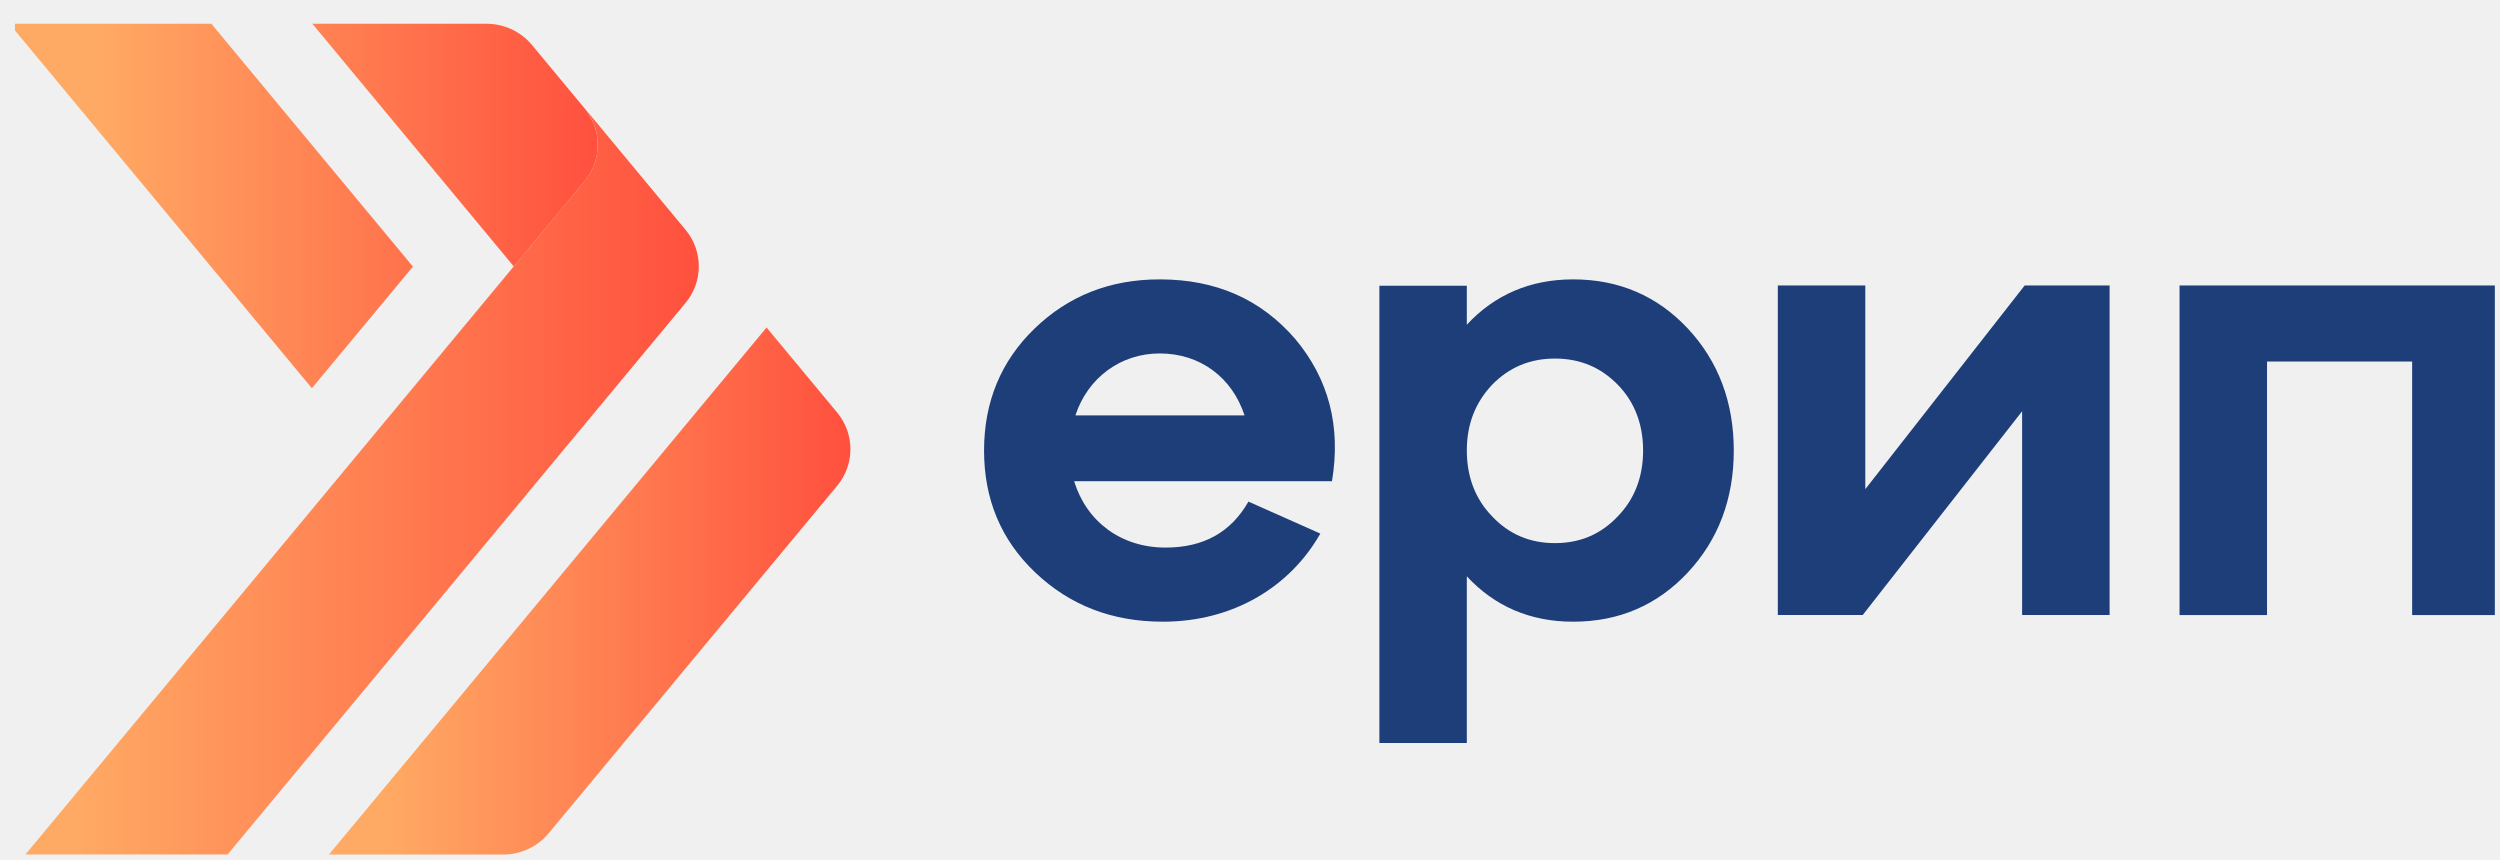
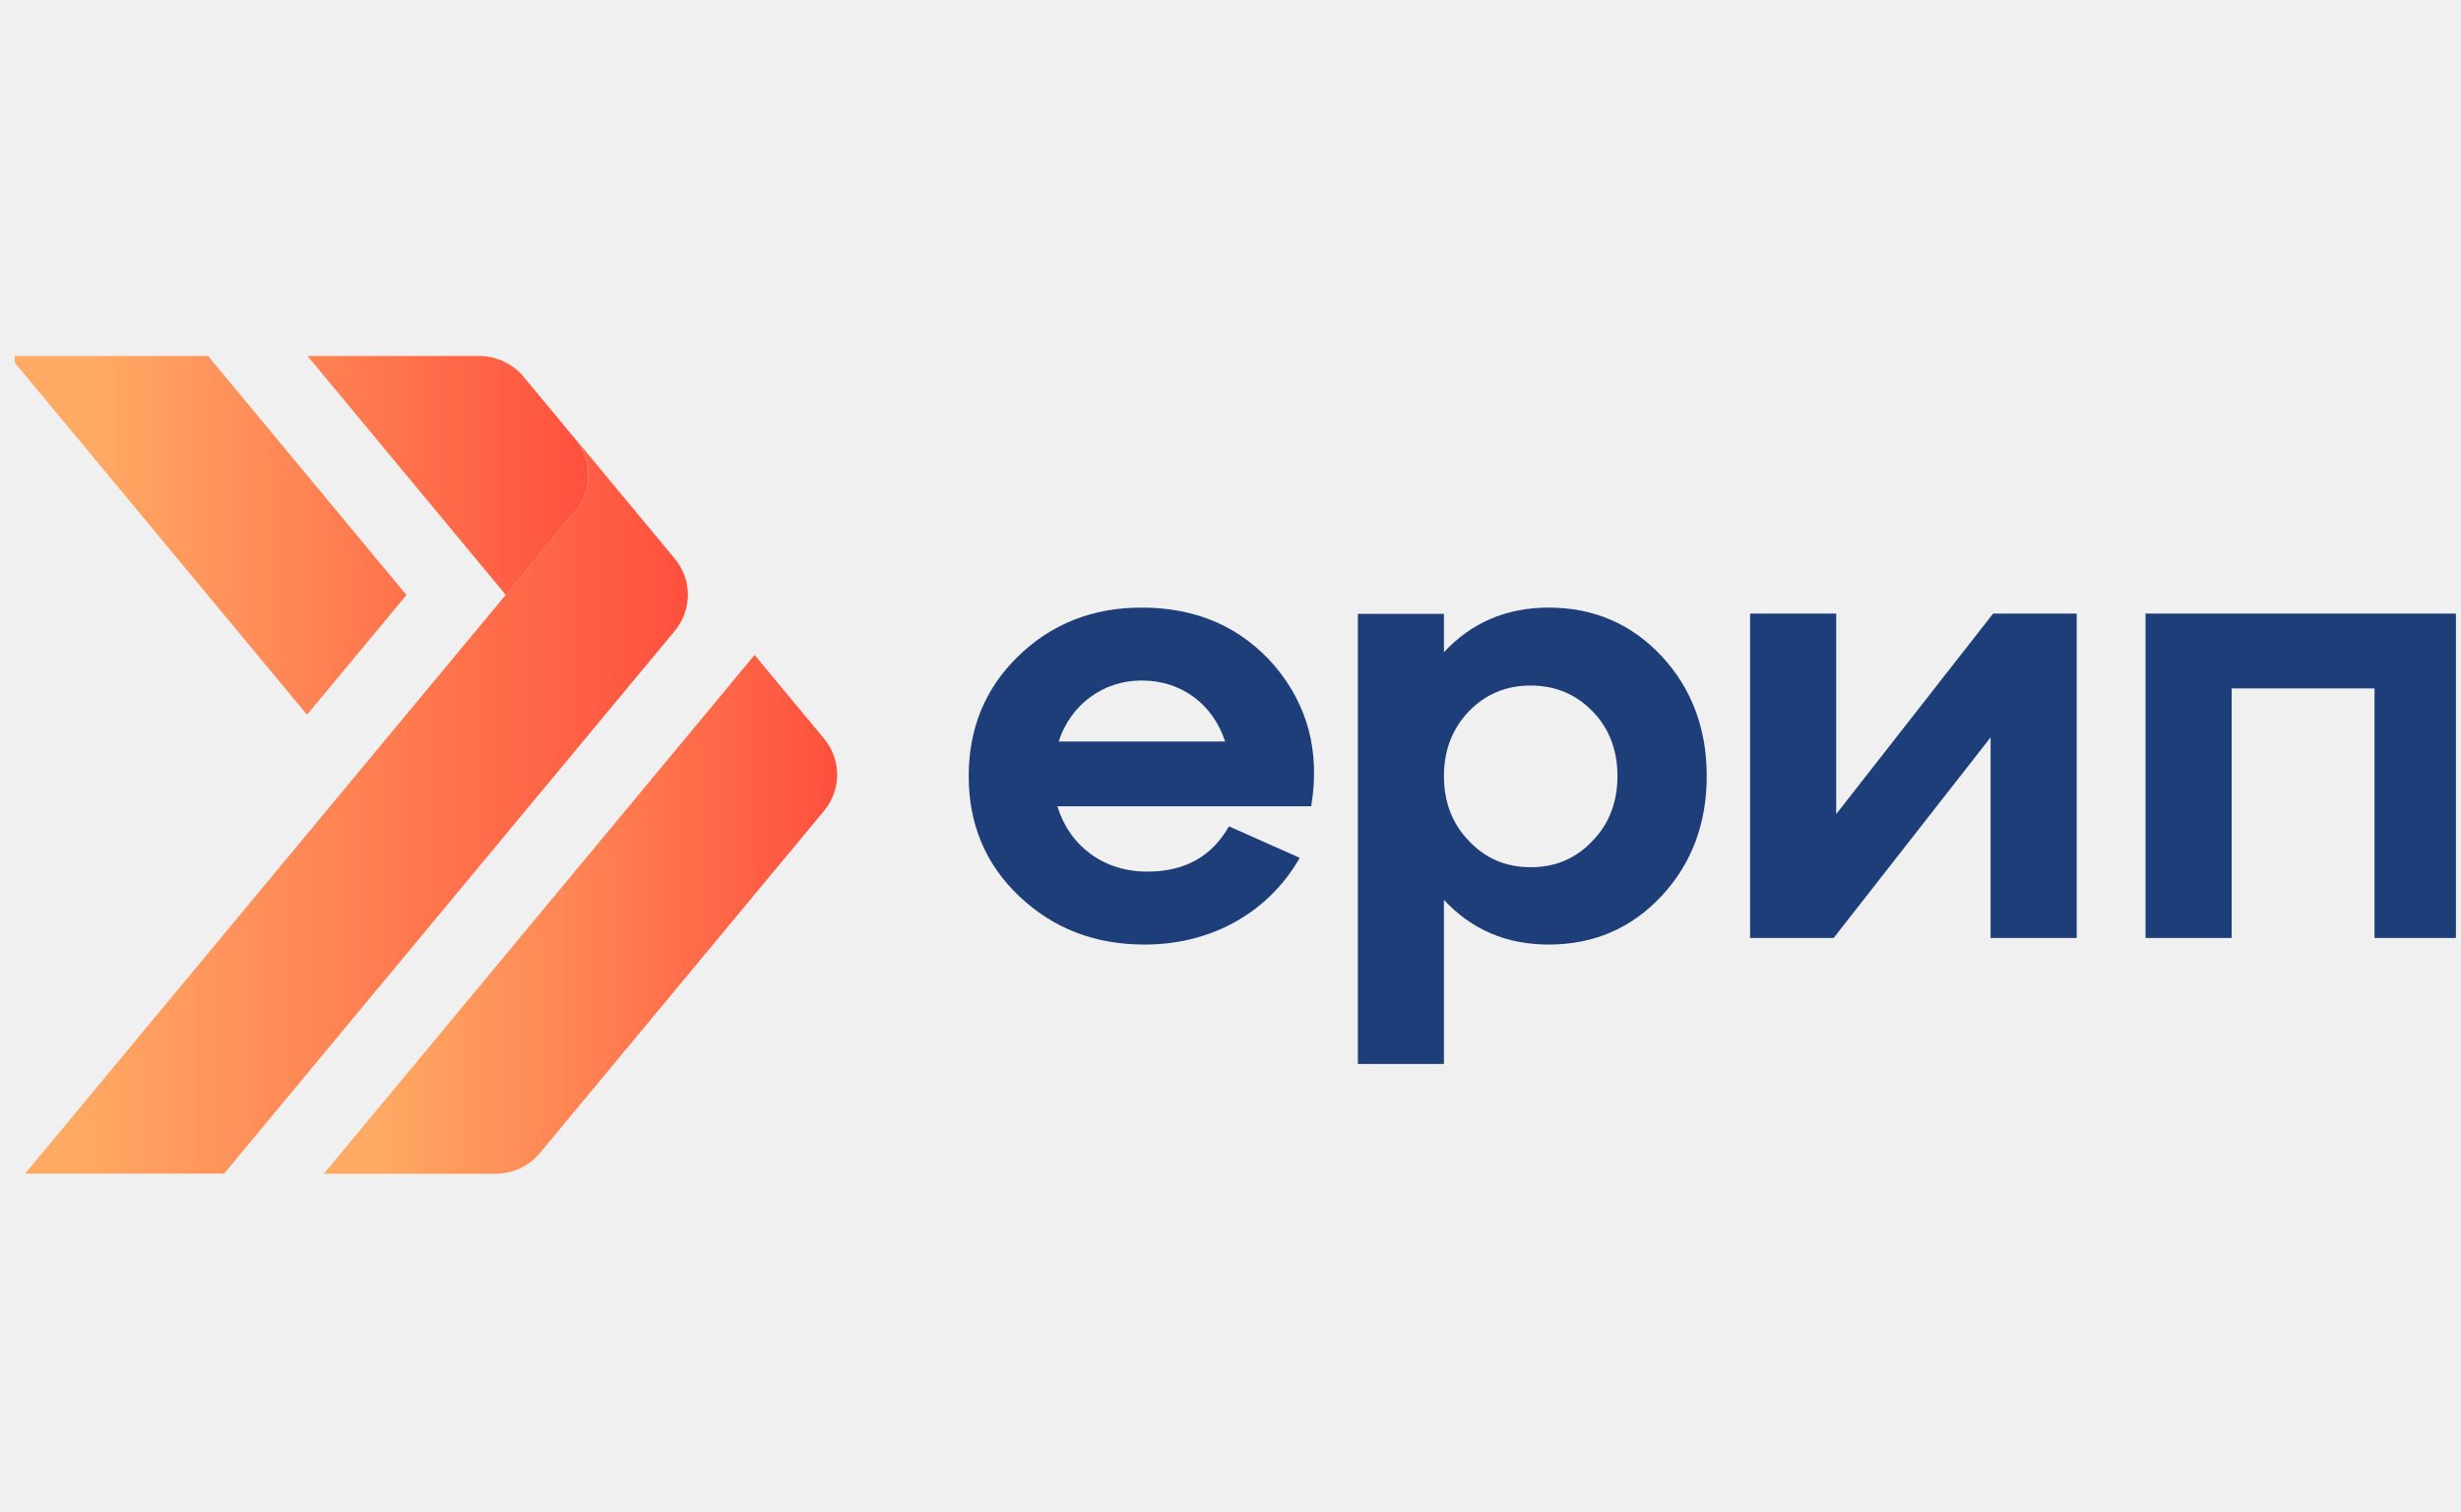
- <svg xmlns="http://www.w3.org/2000/svg" width="125" height="43" viewBox="0 0 125 43" fill="none">
+ <svg xmlns="http://www.w3.org/2000/svg" width="70" height="43" viewBox="0 0 125 43" fill="none">
  <g id="ERIP_Logo_Rus-ai (1) 1" clip-path="url(#clip0_1570_11015)">
    <g id="Layer 1">
      <g id="&lt;Group&gt;">
        <path id="&lt;Compound Path&gt;" fill-rule="evenodd" clip-rule="evenodd" d="M64.753 16.938C66.439 18.948 67.055 21.314 66.599 24.06H53.706C54.322 26.07 56.039 27.379 58.274 27.379C60.185 27.379 61.547 26.613 62.422 25.08L66.017 26.679C64.493 29.359 61.642 31.085 58.145 31.085C55.586 31.085 53.48 30.255 51.763 28.625C50.045 26.996 49.203 24.953 49.203 22.527C49.203 20.098 50.045 18.055 51.729 16.428C53.413 14.799 55.488 13.969 57.983 13.969C60.8 13.969 63.035 14.959 64.753 16.938ZM53.771 20.77H62.227C61.611 18.885 60.023 17.672 57.983 17.672C56.039 17.672 54.386 18.885 53.771 20.77Z" fill="#1E3E7A" />
        <path id="&lt;Compound Path&gt;_2" fill-rule="evenodd" clip-rule="evenodd" d="M84.39 16.426C85.911 18.055 86.689 20.098 86.689 22.527C86.689 24.953 85.911 26.996 84.39 28.625C82.865 30.255 80.955 31.085 78.655 31.085C76.516 31.085 74.734 30.318 73.341 28.816V37.151H68.969V14.286H73.341V16.235C74.734 14.735 76.516 13.969 78.655 13.969C80.955 13.969 82.865 14.799 84.39 16.426ZM77.747 27.156C79.011 27.156 80.048 26.709 80.89 25.816C81.732 24.953 82.155 23.836 82.155 22.527C82.155 21.217 81.732 20.098 80.89 19.238C80.048 18.375 79.011 17.928 77.747 17.928C76.485 17.928 75.447 18.375 74.605 19.238C73.763 20.131 73.341 21.217 73.341 22.527C73.341 23.836 73.763 24.953 74.605 25.816C75.447 26.709 76.485 27.156 77.747 27.156Z" fill="#1E3E7A" />
        <path id="&lt;Path&gt;" d="M93.265 24.458L101.234 14.273H105.48V30.75H101.106V20.563L93.136 30.75H88.891V14.273H93.265V24.458Z" fill="#1E3E7A" />
        <path id="&lt;Path&gt;_2" d="M113.351 30.752H108.977V14.273H124.982V30.752H120.607V18.075H113.351V30.752Z" fill="#1E3E7A" />
        <g id="&lt;Group&gt;_2">
          <g id="&lt;Clip Group&gt;">
            <mask id="mask0_1570_11015" style="mask-type:alpha" maskUnits="userSpaceOnUse" x="-9" y="-14" width="49" height="49">
              <path id="&lt;Path&gt;_3" d="M15.664 -13.422L39.364 10.526L14.927 34.021L-8.773 10.073L15.664 -13.422Z" fill="url(#paint0_linear_1570_11015)" />
            </mask>
            <g mask="url(#mask0_1570_11015)">
              <path id="&lt;Compound Path&gt;_3" d="M0.469 1.188L15.594 19.411L20.646 13.331L10.568 1.188H0.469ZM15.618 1.188L25.691 13.324C28.05 10.484 29.233 9.059 29.235 9.052C30.123 7.977 30.092 6.454 29.221 5.408L26.599 2.248C26.041 1.578 25.209 1.188 24.329 1.188H15.618Z" fill="url(#paint1_linear_1570_11015)" />
            </g>
          </g>
          <g id="&lt;Clip Group&gt;_2">
            <mask id="mask1_1570_11015" style="mask-type:alpha" maskUnits="userSpaceOnUse" x="3" y="3" width="53" height="53">
              <path id="&lt;Path&gt;_4" d="M55.615 25.985L33.156 55.206L3.578 33.12L26.038 3.898L55.615 25.985Z" fill="url(#paint2_linear_1570_11015)" />
            </mask>
            <g mask="url(#mask1_1570_11015)">
              <path id="&lt;Path&gt;_5" d="M16.445 42.728H25.159C26.037 42.728 26.869 42.34 27.427 41.67L41.858 24.289C42.743 23.226 42.743 21.693 41.858 20.628L38.328 16.375L16.445 42.728Z" fill="url(#paint3_linear_1570_11015)" />
            </g>
          </g>
          <g id="&lt;Clip Group&gt;_3">
            <mask id="mask2_1570_11015" style="mask-type:alpha" maskUnits="userSpaceOnUse" x="-17" y="-11" width="71" height="70">
              <path id="&lt;Path&gt;_6" d="M53.386 19.015L22.802 58.808L-16.953 29.12L13.629 -10.672L53.386 19.015Z" fill="url(#paint4_linear_1570_11015)" />
            </mask>
            <g mask="url(#mask2_1570_11015)">
              <path id="&lt;Path&gt;_7" d="M29.236 9.043C29.234 9.05 28.051 10.475 25.692 13.315L1.273 42.722H11.38L34.276 15.148C35.161 14.083 35.161 12.553 34.276 11.488L29.222 5.398C30.092 6.445 30.123 7.968 29.236 9.043Z" fill="url(#paint5_linear_1570_11015)" />
            </g>
          </g>
        </g>
      </g>
    </g>
  </g>
  <defs>
    <linearGradient id="paint0_linear_1570_11015" x1="-21.506" y1="29.164" x2="-1.498" y2="49.974" gradientUnits="userSpaceOnUse">
      <stop stop-color="#FFAA64" />
      <stop offset="1" stop-color="#FF513E" />
    </linearGradient>
    <linearGradient id="paint1_linear_1570_11015" x1="4.745" y1="0.716" x2="29.754" y2="0.716" gradientUnits="userSpaceOnUse">
      <stop stop-color="#FFAA64" />
      <stop offset="1" stop-color="#FF513E" />
    </linearGradient>
    <linearGradient id="paint2_linear_1570_11015" x1="3.047" y1="-8.477" x2="-16.684" y2="17.946" gradientUnits="userSpaceOnUse">
      <stop stop-color="#FFAA64" />
      <stop offset="1" stop-color="#FF513E" />
    </linearGradient>
    <linearGradient id="paint3_linear_1570_11015" x1="19.14" y1="15.905" x2="42.278" y2="15.905" gradientUnits="userSpaceOnUse">
      <stop stop-color="#FFAA64" />
      <stop offset="1" stop-color="#FF513E" />
    </linearGradient>
    <linearGradient id="paint4_linear_1570_11015" x1="-17.735" y1="-29.658" x2="-45.634" y2="7.704" gradientUnits="userSpaceOnUse">
      <stop stop-color="#FFAA64" />
      <stop offset="1" stop-color="#FF513E" />
    </linearGradient>
    <linearGradient id="paint5_linear_1570_11015" x1="3.641" y1="4.928" x2="34.719" y2="4.928" gradientUnits="userSpaceOnUse">
      <stop stop-color="#FFAA64" />
      <stop offset="1" stop-color="#FF513E" />
    </linearGradient>
    <clipPath id="clip0_1570_11015">
      <rect width="124" height="42" fill="white" transform="translate(0.742188 0.945312)" />
    </clipPath>
  </defs>
</svg>
